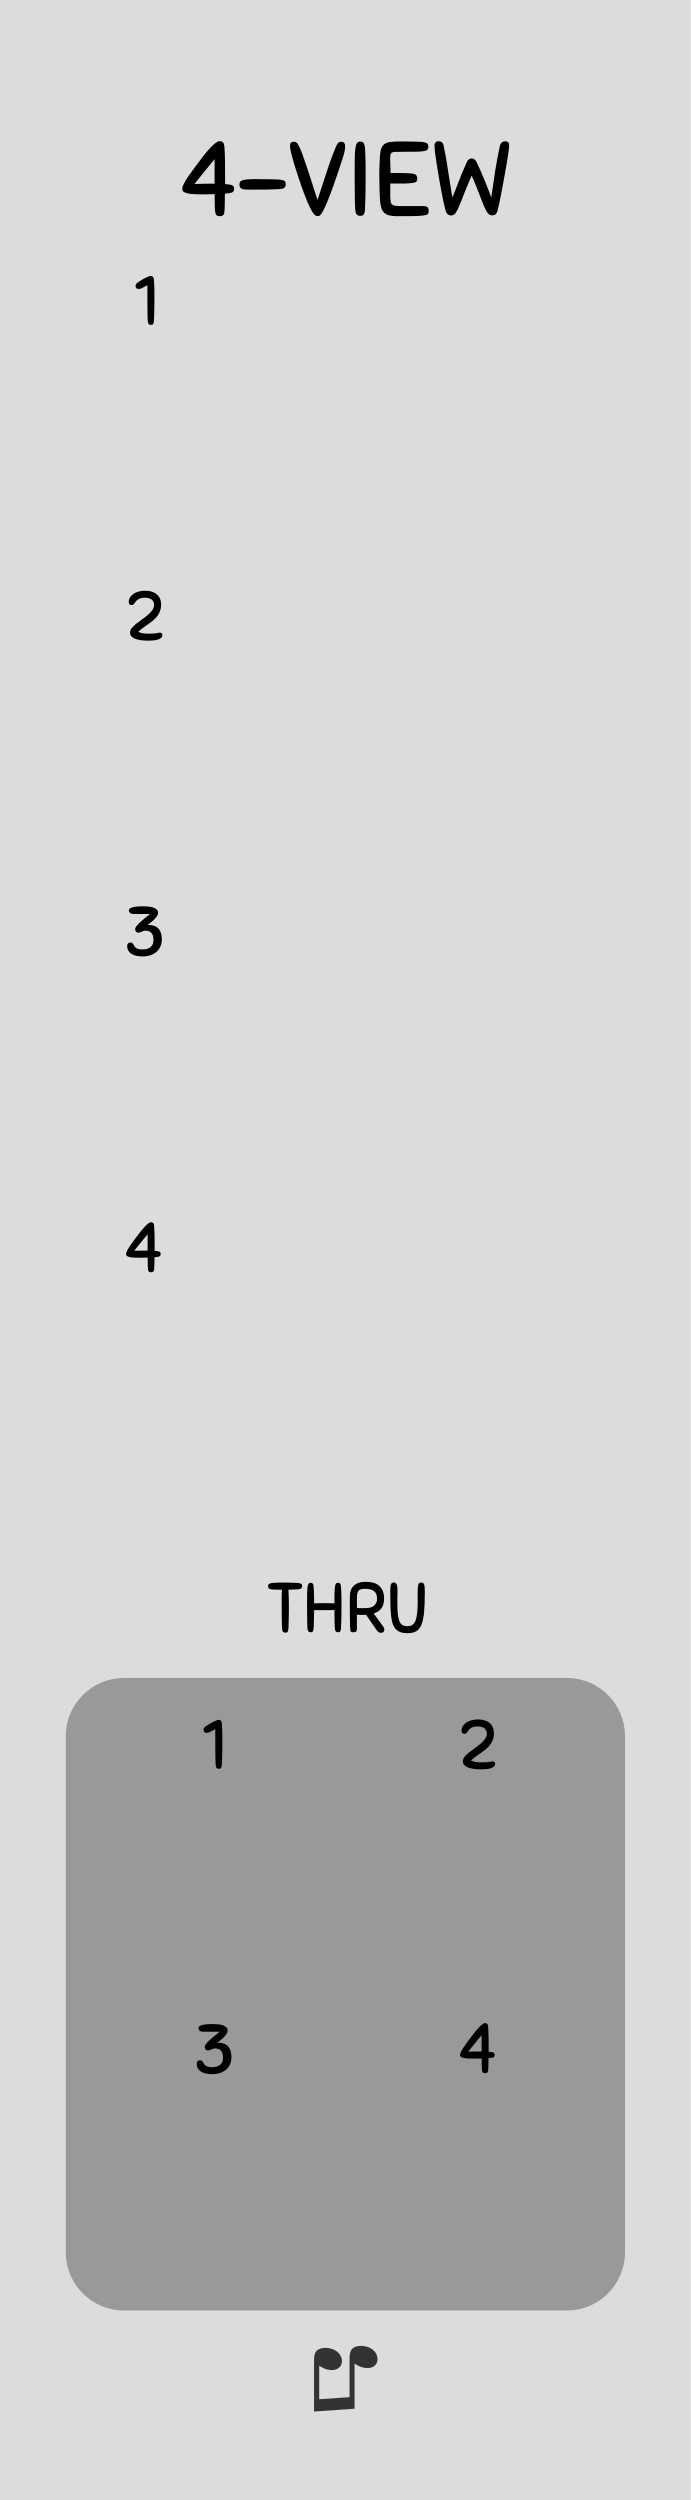
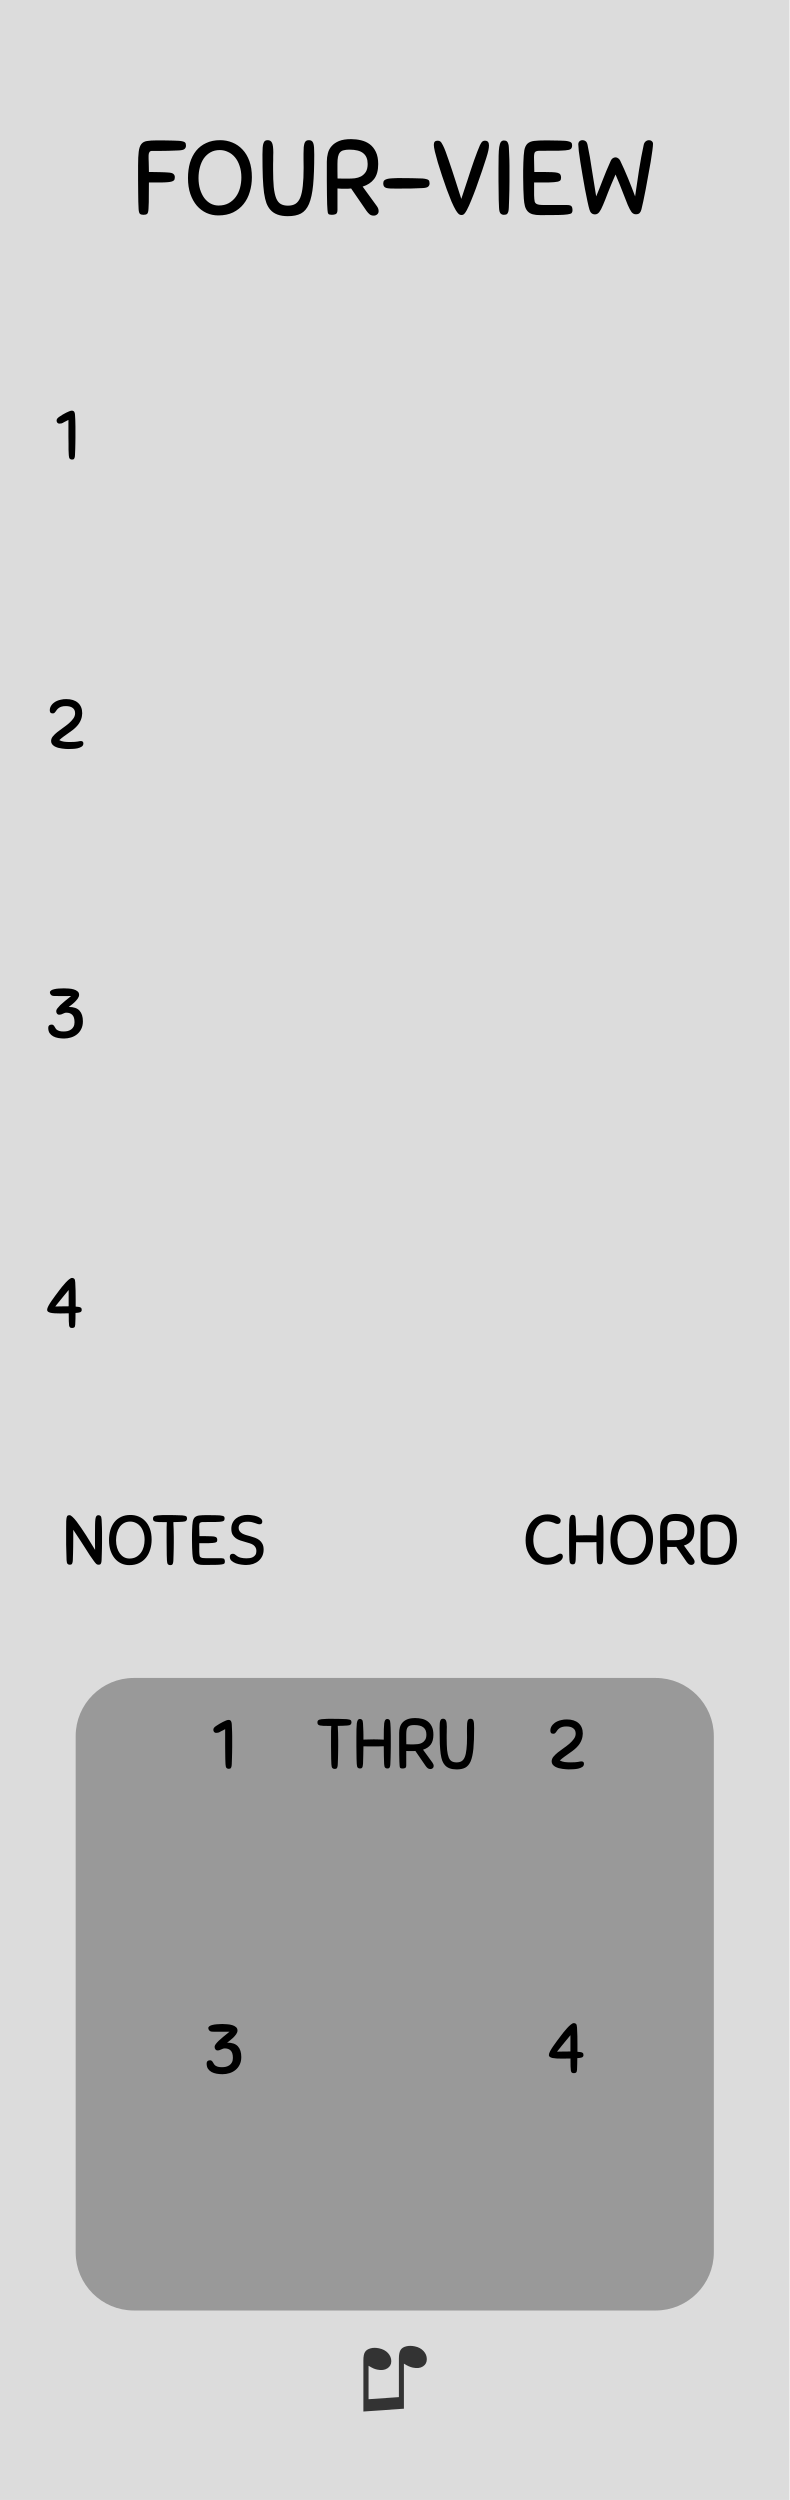
- <svg xmlns="http://www.w3.org/2000/svg" width="105" height="380" viewBox="0 0 27.781 100.542">
-   <path d="M0 0h27.781v100.541H0zm0 0" fill="#dcdcdc" />
-   <rect rx="2.34" ry="2.34" y="67.482" x="2.646" height="25.439" width="22.49" fill="#999" paint-order="stroke markers fill" />
+ <svg xmlns="http://www.w3.org/2000/svg" width="120" height="380" viewBox="0 0 31.75 100.542">
+   <path d="M0 0h31.75v100.541H0zm0 0" fill="#dcdcdc" />
+   <rect rx="2.34" ry="2.34" y="67.482" x="3.043" height="25.439" width="25.665" fill="#999" paint-order="stroke markers fill" />
+   <path d="M16.244 96.87l-1.63.114v-2.06q0-.23.065-.333.064-.104.22-.147.153-.043.347-.002.224.047.357.19.133.146.133.33 0 .186-.158.286-.157.103-.407.05-.082-.018-.144-.044-.063-.027-.205-.11v1.345l1.22-.085V94.85q0-.225.065-.337.065-.11.225-.15.16-.04.35 0 .222.046.353.19.13.14.13.324 0 .195-.157.294-.155.1-.407.047-.16-.034-.357-.16z" style="line-height:1.25;-inkscape-font-specification:'Arial, Normal';font-variant-ligatures:normal;font-variant-caps:normal;font-variant-numeric:normal;font-feature-settings:normal;text-align:start" font-size="3.528" aria-label="♫" font-weight="400" letter-spacing="0" word-spacing="0" font-family="Arial" fill="#333" />
  <g style="line-height:1.25">
-     <path word-spacing="0" letter-spacing="0" font-weight="400" aria-label="♫" font-size="3.528" style="-inkscape-font-specification:'Arial, Normal';font-variant-ligatures:normal;font-variant-caps:normal;font-variant-numeric:normal;font-feature-settings:normal;text-align:start" d="M14.26 96.87l-1.63.115v-2.06q0-.23.065-.333.064-.104.22-.147.153-.043.347-.002.224.047.357.19.133.146.133.33 0 .186-.158.286-.157.103-.407.05-.082-.018-.144-.044-.063-.027-.205-.11v1.345l1.22-.085v-1.554q0-.225.065-.337.065-.11.225-.151.16-.04.35 0 .222.047.353.19.13.14.13.325 0 .195-.157.294-.155.1-.407.047-.16-.034-.357-.16z" font-family="Arial" fill="#333" />
+     <path d="M13.948 69.396q-.079.006-.169.009l-.195.005.006.144.006.133q.002.068.002.14.003.074.003.165v.245q0 .116-.003.235l-.005.234q-.003.118-.009.245-.003.068-.014.105-.008.036-.025.056-.017.02-.04.023-.022.005-.05.005-.05 0-.088-.034-.034-.036-.04-.152-.005-.102-.008-.214 0-.113-.003-.243t-.003-.28v-.606q.003-.116.01-.2h-.117q-.118 0-.203-.003-.082-.003-.136-.015-.053-.014-.079-.042-.022-.028-.022-.08 0-.024.005-.044.006-.023.026-.04.02-.02.054-.03.036-.012.093-.018l.096-.005.084-.006q.043-.003.088-.003h.104q.167 0 .313.003.15.003.317.01.067.007.104.018.037.009.056.026.02.017.023.04.006.022.006.05 0 .05-.037.085-.034.034-.15.04zm1.5 1.54l-.01-.318q-.004-.17-.004-.39-.09.004-.192.006h-.44q-.105 0-.186-.002l-.006.344q-.003.164-.01.358-.004.068-.015.105-.009.036-.026.056-.017.02-.04.023-.019.005-.047.005-.05 0-.085-.033-.034-.037-.04-.153-.005-.101-.008-.212 0-.11-.003-.237t-.003-.273v-.333q0-.2.003-.342.003-.144.014-.234.014-.09.043-.133.028-.042.08-.042.047 0 .083.03.037.032.043.145l.008.175.006.152q.003.074.003.153v.175q.211-.01.414-.01.1 0 .198.004l.206.008v-.081q0-.2.003-.342.003-.144.014-.234.014-.09.042-.133.03-.042.08-.042.047 0 .084.03.037.032.042.145l.01.18.004.159q.003.076.003.16v.429q0 .116-.003.229l-.005.229q-.003.115-.009.242-.002.068-.014.105-.008.036-.025.056-.017.02-.04.023-.02.005-.048.005-.05 0-.084-.034-.034-.036-.04-.152zm1.257-.518l-.082.005h-.178q-.048 0-.107-.005v.573q0 .09-.045.113-.042.02-.107.02-.034 0-.054-.006-.02-.003-.034-.014-.01-.014-.02-.04-.005-.025-.008-.07-.006-.051-.008-.147l-.006-.254q0-.155-.003-.375v-.523q0-.115.028-.223.03-.11.102-.191.073-.085.198-.136.127-.05.321-.05.14 0 .268.03.133.03.235.108.101.076.163.206t.062.324q0 .26-.112.404-.11.14-.305.2l.378.52q.05.067.05.138 0 .056-.039.087-.036.034-.093.034-.062 0-.107-.034-.045-.036-.085-.093zm.443-.658q0-.194-.118-.288-.116-.096-.37-.096-.093 0-.155.017-.062.015-.099.057-.037.042-.054.118-.014.074-.014.19v.19q0 .11.003.2.065.005.144.005h.152q.08 0 .167-.01.09-.01.166-.05.077-.042.127-.12.051-.077.051-.213zm1.211 1.4q-.32 0-.47-.175-.06-.068-.102-.172-.04-.107-.065-.277-.023-.17-.034-.417-.009-.251-.009-.61 0-.116.006-.19.005-.075.022-.117.017-.046.043-.063.028-.017.07-.017.082 0 .116.074.034.073.034.254 0 .062-.003.11v.099q0 .048-.003.107v.144q0 .282.017.468.02.187.065.3.045.11.121.155.08.045.195.045.122 0 .2-.048.082-.05.13-.167.048-.118.068-.313.023-.195.023-.485 0-.127-.003-.218v-.162q0-.105.006-.175.008-.07.022-.11.017-.043.045-.06.028-.017.07-.017.043 0 .071.017.03.017.046.06.016.042.022.118.006.074.006.192 0 .497-.03.819-.032.318-.11.505-.08.183-.219.257-.135.07-.35.07z" style="-inkscape-font-specification:'Sniglet, Normal';font-variant-ligatures:normal;font-variant-caps:normal;font-variant-numeric:normal;font-feature-settings:normal;text-align:start" aria-label="THRU" font-weight="400" font-size="2.822" letter-spacing="0" word-spacing="0" font-family="Sniglet" />
  </g>
  <g style="line-height:1.25">
-     <path d="M9.044 7.788q-.004.16-.004.35 0 .192-.013.357-.009.127-.06.165-.046.034-.13.034-.077 0-.12-.03-.037-.025-.058-.114-.017-.093-.022-.267-.004-.177-.004-.474-.14 0-.267.005-.127.004-.245.004-.178 0-.326-.01-.144-.007-.25-.03-.1-.024-.16-.066-.056-.042-.056-.11 0-.093.077-.233.076-.144.19-.31.114-.164.241-.333l.242-.322q.05-.068.144-.186.097-.123.207-.242.11-.123.22-.21.11-.09.186-.09.072 0 .127.046.055.047.064.216.017.246.021.517.004.266.004.53v.418q.12.008.19.02.073.014.11.039.04.02.052.055.012.034.012.085 0 .106-.097.144-.097.034-.275.042zM8.63 6.404l-.318.385-.22.27q-.089.115-.156.196l-.115.144q.195-.01.398-.01.208-.003.41-.003zm2.583 1.202q-.196.01-.45.017-.254.004-.6.004-.145 0-.246-.004-.102-.004-.165-.02-.064-.022-.094-.065-.03-.042-.03-.118 0-.038.01-.068.008-.034.037-.06.03-.025.08-.042.056-.02.14-.03.064-.003.11-.008.051-.004.098-.004.047-.004.097-.004h.127q.23 0 .44.004.212 0 .44.013.103.008.158.025.055.013.084.038.03.026.034.06.01.033.01.076 0 .076-.056.127-.05.05-.225.06zm1.775.89q-.055.1-.102.147-.042.047-.11.047t-.118-.047q-.05-.046-.11-.144-.077-.127-.174-.35-.093-.225-.19-.488-.098-.267-.19-.55-.094-.284-.17-.534-.072-.25-.119-.436-.042-.19-.042-.27 0-.085.034-.128.034-.042.13-.042.056 0 .094.03.042.025.106.152.05.097.11.254t.123.347q.067.19.135.402l.136.415.127.398.11.343q.05-.157.114-.347l.131-.398.136-.415q.067-.21.135-.398l.127-.343q.06-.156.106-.258.06-.123.102-.152.046-.03.093-.03.097 0 .131.05.038.047.038.14 0 .085-.025.204-.026.118-.09.317-.058.195-.16.487l-.25.716q-.038.114-.089.237-.046.122-.097.24-.047.115-.093.22-.047.107-.09.183zm1.297-.094q-.008-.152-.013-.318 0-.165-.004-.355-.004-.19-.004-.41v-.5q0-.3.004-.513.004-.215.026-.35.02-.136.063-.2.047-.063.123-.063.038 0 .072.008.034.01.06.038.025.026.042.08.02.05.025.136l.013.27.008.238q.004.114.004.24v.645q0 .173-.004.343l-.008.343q-.005.173-.013.364-.004.1-.02.156-.018.055-.044.085-.025.03-.059.034-.034.008-.076.008-.076 0-.13-.05-.056-.055-.065-.23zm.996-.38q-.009-.137-.017-.37-.009-.232-.009-.478v-.288l.01-.31q.007-.312.037-.49.034-.177.127-.266.097-.09.27-.11.174-.022.462-.022h.09q.088 0 .21.005.123 0 .255.004l.224.008q.093.01.148.026.06.012.09.038.03.02.037.055.01.03.01.068 0 .097-.056.144-.055.042-.225.055-.084.008-.25.012h-.33q-.169 0-.304.004h-.17q-.11.005-.156.05-.043.044-.043.209l.004.186q.01.144.01.406h.35q.225 0 .364.01.144.003.22.024.081.02.11.068.03.047.03.123 0 .038-.008.072-.004.03-.034.055-.03.02-.085.038-.055.013-.156.02-.123.009-.233.014h-.568v.516l.01.144q.003.068.016.114.017.047.055.077.042.03.118.042.08.013.212.013h.91q.148 0 .187.055.038.055.038.148 0 .076-.034.118-.034.038-.165.055-.127.022-.386.026-.254.004-.702.004-.19 0-.314-.034-.122-.034-.198-.114-.077-.08-.115-.208-.034-.13-.046-.317zm3.5-1.517q.024-.06.075-.097.055-.038.114-.038.055 0 .106.038.051.034.08.093.162.33.318.716.157.38.284.724.072-.525.156-1.06.085-.532.19-1.02.014-.054.04-.088.024-.038.054-.055.03-.02.06-.03.033-.008.054-.008.072 0 .12.042.045.038.045.106 0 .076-.025.27-.025.19-.068.45-.042.254-.097.542-.05.287-.102.554-.05.267-.097.487-.047.22-.076.334-.026.098-.076.15-.05.045-.149.045-.1 0-.173-.09-.068-.092-.153-.287-.08-.194-.194-.495-.115-.305-.297-.728-.186.423-.304.728-.115.305-.2.5-.08.194-.152.288-.072.088-.17.088-.168 0-.224-.194-.033-.115-.08-.33-.047-.22-.097-.487l-.098-.55q-.05-.29-.089-.543-.038-.254-.063-.444-.02-.195-.02-.27 0-.073.045-.12.047-.046.132-.046.06 0 .114.038.055.034.08.144.102.487.178 1.02.08.534.17 1.06.13-.31.262-.658.131-.347.326-.78z" style="-inkscape-font-specification:'Sniglet, Normal';font-variant-ligatures:normal;font-variant-caps:normal;font-variant-numeric:normal;font-feature-settings:normal;text-align:start" aria-label="4-VIEW" font-weight="400" font-size="4.233" letter-spacing="0" word-spacing="0" font-family="Sniglet" />
+     <path d="M2.766 18.296q-.006-.102-.01-.212v-.237q-.004-.127-.004-.273v-.686l-.17.087q-.07.045-.112.054-.04.008-.088.008-.042 0-.076-.036-.03-.037-.03-.088 0-.05.033-.087.036-.04.084-.07.062-.043.133-.086.073-.042.14-.076.07-.036.125-.056.06-.023.1-.023.02 0 .04.006.021.005.04.022.018.017.03.054.013.034.016.093l.01.178.004.15q.003.07.003.15v.425q0 .116-.003.23l-.005.227q-.003.116-.01.243-.002.068-.013.105-.01.036-.025.056-.017.02-.04.023-.02.005-.048.005-.05 0-.085-.034-.033-.036-.04-.152z" style="-inkscape-font-specification:'Sniglet, Normal';font-variant-ligatures:normal;font-variant-caps:normal;font-variant-numeric:normal;font-feature-settings:normal;text-align:start" font-size="2.822" aria-label="1" font-weight="400" letter-spacing="0" word-spacing="0" font-family="Sniglet" />
  </g>
  <g style="line-height:1.25">
-     <path d="M11.964 63.917q-.079.006-.169.009l-.195.005.006.144.006.133q.002.068.002.14.003.074.003.165v.245q0 .116-.003.235l-.005.234q-.003.118-.009.245-.003.068-.014.105-.008.036-.025.056-.017.02-.04.023-.022.005-.05.005-.05 0-.088-.034-.034-.036-.04-.152-.005-.102-.008-.214 0-.113-.003-.243t-.003-.28v-.606q.003-.116.01-.2h-.117q-.118 0-.203-.003-.082-.003-.136-.015-.053-.014-.079-.042-.022-.028-.022-.08 0-.024.005-.044.006-.023.026-.04.02-.02.054-.03.036-.012.093-.018l.096-.005.084-.006q.043-.003.088-.003h.104q.167 0 .313.003.15.003.317.01.067.007.104.018.037.009.056.026.02.017.023.04.006.022.006.05 0 .05-.037.085-.034.034-.15.04zm1.5 1.54l-.01-.318q-.004-.17-.004-.39-.09.004-.192.006h-.44q-.105 0-.186-.002l-.006.344q-.003.164-.01.358-.004.068-.015.105-.009.036-.026.056-.017.02-.04.023-.019.005-.047.005-.05 0-.085-.033-.034-.037-.04-.153-.005-.101-.008-.212 0-.11-.003-.237t-.003-.273v-.333q0-.2.003-.342.003-.144.014-.234.014-.09.043-.133.028-.042.08-.042.047 0 .083.03.037.032.043.145l.008.175.006.152q.003.074.003.153v.175q.211-.01.414-.01.1 0 .198.004l.206.008v-.081q0-.2.003-.342.003-.144.014-.234.014-.09.042-.133.03-.042.08-.042.047 0 .084.03.037.032.042.145l.01.18.004.159q.003.076.003.16v.429q0 .116-.003.229l-.005.229q-.003.115-.009.242-.002.068-.014.105-.008.036-.025.056-.017.02-.04.023-.02.005-.048.005-.05 0-.084-.034-.034-.036-.04-.152zm1.257-.518l-.082.005h-.178q-.048 0-.107-.005v.573q0 .09-.045.113-.042.02-.107.02-.034 0-.054-.006-.02-.003-.034-.014-.01-.014-.02-.04-.005-.025-.008-.07-.006-.051-.008-.147l-.006-.254q0-.155-.003-.375v-.523q0-.115.028-.223.03-.11.102-.191.073-.085.198-.136.127-.05.321-.05.14 0 .268.03.133.03.235.108.101.076.163.206t.062.324q0 .26-.112.404-.11.14-.305.2l.378.52q.05.067.05.138 0 .056-.039.087-.036.034-.093.034-.062 0-.107-.034-.045-.036-.085-.093zm.443-.658q0-.194-.118-.288-.116-.096-.37-.096-.093 0-.155.017-.062.015-.099.057-.037.042-.054.118-.014.074-.014.19v.19q0 .11.003.2.065.005.144.005h.152q.08 0 .167-.01.09-.01.166-.05.077-.042.127-.12.051-.077.051-.213zm1.211 1.4q-.32 0-.47-.175-.06-.068-.102-.172-.04-.107-.065-.277-.023-.17-.034-.417-.009-.251-.009-.61 0-.116.006-.19.005-.075.022-.117.017-.046.043-.063.028-.017.07-.017.082 0 .116.074.034.073.034.254 0 .062-.003.11v.099q0 .048-.003.107v.144q0 .282.017.468.02.187.065.3.045.11.121.155.08.045.195.045.122 0 .2-.048.082-.05.13-.167.048-.118.068-.313.023-.195.023-.485 0-.127-.003-.218v-.162q0-.105.006-.175.008-.07.022-.11.017-.043.045-.06.028-.017.07-.017.043 0 .071.017.03.017.046.06.016.042.022.118.006.074.006.192 0 .497-.03.819-.032.318-.11.505-.08.183-.219.257-.135.07-.35.07z" style="-inkscape-font-specification:'Sniglet, Normal';font-variant-ligatures:normal;font-variant-caps:normal;font-variant-numeric:normal;font-feature-settings:normal;text-align:start" aria-label="THRU" font-weight="400" font-size="2.822" letter-spacing="0" word-spacing="0" font-family="Sniglet" />
+     <path d="M2.645 28.397q-.102 0-.17.022-.067.02-.112.054t-.074.07l-.05.07q-.023.035-.05.058-.027.02-.066.02-.068 0-.096-.034-.025-.037-.025-.096 0-.125.093-.232.028-.034.076-.07.05-.04.118-.07.071-.032.161-.05.093-.024.21-.024.307 0 .476.15.17.15.17.42 0 .053-.012.118-.008.065-.037.136-.025.07-.073.146-.048.077-.127.156-.07.07-.15.13-.079.06-.163.118l-.178.127q-.09.065-.183.15.09.048.194.062.105.014.235.014.12 0 .194-.006.074-.005.12-.014l.07-.014q.025-.006.053-.006.104 0 .104.096 0 .085-.07.13t-.17.068q-.098.02-.203.023-.104.005-.172.005-.037 0-.104-.005-.065-.003-.14-.015-.078-.01-.157-.03-.076-.023-.14-.057-.063-.037-.102-.088-.04-.053-.04-.127 0-.098.07-.186.074-.09.181-.175.108-.087.232-.172.124-.087.231-.178.107-.093.178-.192.073-.098.073-.214 0-.144-.098-.215-.096-.073-.277-.073z" style="-inkscape-font-specification:'Sniglet, Normal';font-variant-ligatures:normal;font-variant-caps:normal;font-variant-numeric:normal;font-feature-settings:normal;text-align:start" font-size="2.822" aria-label="2" font-weight="400" letter-spacing="0" word-spacing="0" font-family="Sniglet" />
  </g>
  <g style="line-height:1.25">
-     <path d="M5.941 12.88q-.006-.102-.01-.212v-.237q-.004-.127-.004-.273v-.686l-.17.087q-.07.045-.112.054-.04.008-.088.008-.042 0-.076-.036-.03-.037-.03-.088 0-.05.033-.087.036-.04.084-.07.062-.043.133-.086.073-.042.14-.076.07-.036.125-.056.06-.023.1-.023.02 0 .04.006.021.005.04.022.018.017.03.054.013.034.016.093l.01.178.004.15q.003.07.003.15v.425q0 .116-.003.23l-.005.227q-.003.116-.01.243-.002.068-.013.105-.01.036-.025.056-.017.02-.04.023-.02.005-.048.005-.05 0-.085-.034-.033-.036-.04-.152z" style="-inkscape-font-specification:'Sniglet, Normal';font-variant-ligatures:normal;font-variant-caps:normal;font-variant-numeric:normal;font-feature-settings:normal;text-align:start" font-size="2.822" aria-label="1" font-weight="400" letter-spacing="0" word-spacing="0" font-family="Sniglet" />
+     <path d="M2.182 40.055q-.09 0-.132-.045-.043-.048-.043-.096 0-.05.048-.082.048-.033.127-.05.08-.02.18-.026.103-.008.207-.008.087 0 .195.008.107.006.2.034.093.026.155.08.062.05.062.14 0 .07-.053.147-.054.076-.124.144-.07.068-.142.12l-.098.075q.3 0 .434.15.136.15.136.428 0 .175-.065.305-.062.13-.17.217-.104.085-.242.127-.136.043-.28.043-.118 0-.234-.02-.113-.02-.203-.068-.09-.05-.147-.132-.053-.085-.053-.21 0-.13.14-.13.043 0 .066.023.025.02.042.05.02.029.04.066.02.037.056.068.04.028.102.05.064.02.17.02.081 0 .16-.016.08-.02.141-.063.062-.042.1-.112.04-.074.04-.18 0-.21-.089-.297-.085-.088-.24-.088-.04 0-.074.014-.034.012-.067.028l-.07.03q-.038.01-.083.01-.045 0-.08-.04-.033-.042-.033-.107 0-.045.043-.104.045-.06.12-.136.08-.076.19-.166.11-.093.246-.2h-.068l-.076.002h-.347q-.102-.003-.187-.003z" style="-inkscape-font-specification:'Sniglet, Normal';font-variant-ligatures:normal;font-variant-caps:normal;font-variant-numeric:normal;font-feature-settings:normal;text-align:start" font-size="2.822" aria-label="3" font-weight="400" letter-spacing="0" word-spacing="0" font-family="Sniglet" />
  </g>
  <g style="line-height:1.25">
-     <path d="M5.82 24.039q-.102 0-.17.022-.067.02-.112.054t-.074.07l-.05.07q-.023.035-.05.058-.027.02-.066.02-.068 0-.096-.034-.025-.037-.025-.096 0-.125.093-.232.028-.034.076-.07.05-.04.118-.07.071-.032.161-.05.093-.024.21-.024.307 0 .476.15.17.15.17.42 0 .053-.012.118-.008.065-.037.136-.025.07-.073.146-.048.077-.127.156-.07.07-.15.13-.079.06-.163.118l-.178.127q-.09.065-.183.15.09.048.194.062.105.014.235.014.12 0 .194-.006.074-.005.12-.014l.07-.014q.025-.006.053-.006.104 0 .104.096 0 .085-.07.13t-.17.068q-.098.02-.203.023-.104.005-.172.005-.037 0-.104-.005-.065-.003-.14-.015-.078-.01-.157-.03-.076-.023-.14-.057-.063-.037-.102-.088-.04-.053-.04-.127 0-.098.07-.186.074-.09.181-.175.108-.087.232-.172.124-.087.231-.178.107-.093.178-.192.073-.098.073-.214 0-.144-.098-.215-.096-.073-.277-.073z" style="-inkscape-font-specification:'Sniglet, Normal';font-variant-ligatures:normal;font-variant-caps:normal;font-variant-numeric:normal;font-feature-settings:normal;text-align:start" font-size="2.822" aria-label="2" font-weight="400" letter-spacing="0" word-spacing="0" font-family="Sniglet" />
+     <path d="M3.037 52.803q-.002.107-.002.234t-.01.237q-.004.085-.04.11-.03.023-.086.023-.05 0-.08-.02-.024-.017-.04-.076-.01-.062-.012-.178-.003-.118-.003-.316-.093 0-.178.003-.085.003-.164.003-.118 0-.217-.006-.096-.005-.166-.02-.068-.017-.108-.045-.036-.028-.036-.073 0-.062.05-.155.05-.096.127-.206.077-.11.16-.223l.162-.215.096-.124q.065-.082.138-.16.074-.083.147-.142.073-.06.124-.06.048 0 .085.032.037.03.042.144.012.163.014.344.003.178.003.353v.28q.08.005.127.013.048.01.074.026.025.014.033.036.01.023.01.057 0 .07-.066.096-.065.022-.183.028zm-.276-.923l-.212.257-.146.18q-.06.077-.105.13l-.076.096q.13-.005.265-.005.14-.003.274-.003z" style="-inkscape-font-specification:'Sniglet, Normal';font-variant-ligatures:normal;font-variant-caps:normal;font-variant-numeric:normal;font-feature-settings:normal;text-align:start" font-size="2.822" aria-label="4" font-weight="400" letter-spacing="0" word-spacing="0" font-family="Sniglet" />
  </g>
  <g style="line-height:1.25">
-     <path d="M5.357 36.755q-.09 0-.132-.045-.043-.048-.043-.096 0-.05.048-.082.048-.033.127-.05.08-.02.18-.026.103-.008.207-.008.087 0 .195.008.107.006.2.034.093.026.155.08.062.05.062.14 0 .07-.053.147-.054.076-.124.144-.07.068-.142.12l-.098.075q.3 0 .434.15.136.15.136.428 0 .175-.065.305-.062.13-.17.217-.104.085-.242.127-.136.043-.28.043-.118 0-.234-.02-.113-.02-.203-.068-.09-.05-.147-.132-.053-.085-.053-.21 0-.13.14-.13.043 0 .066.023.025.02.042.05.02.029.04.066.02.037.056.068.04.028.102.05.064.02.17.02.081 0 .16-.016.08-.02.141-.063.062-.042.1-.112.04-.074.04-.18 0-.21-.089-.297-.085-.088-.24-.088-.04 0-.074.014-.034.012-.067.028l-.07.03q-.038.01-.083.01-.045 0-.08-.04-.033-.042-.033-.107 0-.045.043-.104.045-.06.12-.136.08-.076.19-.166.11-.093.246-.2h-.068l-.076.002h-.347q-.102-.003-.187-.003z" style="-inkscape-font-specification:'Sniglet, Normal';font-variant-ligatures:normal;font-variant-caps:normal;font-variant-numeric:normal;font-feature-settings:normal;text-align:start" font-size="2.822" aria-label="3" font-weight="400" letter-spacing="0" word-spacing="0" font-family="Sniglet" />
+     <path d="M9.069 70.949q-.005-.101-.008-.211 0-.11-.003-.237t-.003-.274v-.686l-.17.088q-.07.045-.112.053-.04.009-.087.009-.043 0-.076-.037-.03-.036-.03-.087t.032-.088q.037-.04.085-.07.062-.043.133-.085.073-.042.14-.076.07-.037.125-.057.06-.022.1-.022.02 0 .04.005.02.006.038.023.02.017.03.054.015.033.018.093l.008.178.006.15q.003.07.003.149v.426q0 .116-.003.228l-.006.23-.008.242q-.003.067-.014.104-.01.037-.026.057-.017.02-.04.022-.02.006-.047.006-.05 0-.085-.034-.034-.037-.04-.152z" style="-inkscape-font-specification:'Sniglet, Normal';font-variant-ligatures:normal;font-variant-caps:normal;font-variant-numeric:normal;font-feature-settings:normal;text-align:start" font-size="2.822" aria-label="1" font-weight="400" letter-spacing="0" word-spacing="0" font-family="Sniglet" />
  </g>
  <g style="line-height:1.25">
-     <path d="M6.212 50.562q-.002.107-.002.234t-.01.237q-.004.085-.04.11-.03.023-.086.023-.05 0-.08-.02-.024-.017-.04-.076-.01-.062-.012-.178-.003-.118-.003-.316-.093 0-.178.003-.085.003-.164.003-.118 0-.217-.006-.096-.005-.166-.02-.068-.017-.108-.045-.036-.028-.036-.073 0-.062.05-.155.05-.096.127-.206.077-.11.16-.223l.162-.215.096-.124q.065-.082.138-.16.074-.083.147-.142.073-.06.124-.06.048 0 .085.032.037.03.042.144.012.163.014.344.003.178.003.353v.28q.08.005.127.013.048.01.074.026.025.014.033.036.01.023.01.057 0 .07-.066.096-.065.022-.183.028zm-.276-.923l-.212.257-.146.18q-.06.077-.105.13l-.076.096q.13-.005.265-.005.14-.003.274-.003z" style="-inkscape-font-specification:'Sniglet, Normal';font-variant-ligatures:normal;font-variant-caps:normal;font-variant-numeric:normal;font-feature-settings:normal;text-align:start" font-size="2.822" aria-label="4" font-weight="400" letter-spacing="0" word-spacing="0" font-family="Sniglet" />
+     <path d="M22.777 69.432q-.1 0-.17.022-.068.02-.113.054t-.073.07l-.05.07q-.023.035-.052.058-.025.02-.065.02-.067 0-.096-.034-.025-.037-.025-.096 0-.125.093-.232.028-.034.076-.07.05-.04.12-.07.07-.032.16-.05.093-.024.21-.024.306 0 .476.15.17.15.17.42 0 .053-.012.118-.01.065-.037.136-.025.07-.073.146-.048.077-.127.156-.07.07-.15.13-.08.06-.164.118l-.178.127q-.09.065-.183.15.09.048.195.062.104.014.234.014.12 0 .195-.006.073-.005.118-.014l.07-.014q.026-.006.054-.006.105 0 .105.096 0 .085-.07.13t-.17.068q-.1.02-.203.023-.105.005-.172.005-.037 0-.105-.005-.065-.003-.14-.015-.077-.01-.156-.03-.076-.023-.14-.057-.063-.037-.103-.088-.04-.053-.04-.127 0-.098.07-.186.075-.09.18-.175.109-.087.233-.172.124-.087.232-.178.107-.093.177-.192.074-.098.074-.214 0-.144-.1-.215-.095-.073-.276-.073z" style="-inkscape-font-specification:'Sniglet, Normal';font-variant-ligatures:normal;font-variant-caps:normal;font-variant-numeric:normal;font-feature-settings:normal;text-align:start" font-size="2.822" aria-label="2" font-weight="400" letter-spacing="0" word-spacing="0" font-family="Sniglet" />
  </g>
  <g style="line-height:1.25">
-     <path d="M8.672 70.949q-.005-.101-.008-.211 0-.11-.003-.237t-.003-.274v-.686l-.17.088q-.07.045-.112.053-.04.009-.087.009-.043 0-.076-.037-.03-.036-.03-.087t.032-.088q.037-.04.085-.07.062-.043.133-.085.073-.042.14-.076.07-.037.125-.057.06-.022.1-.022.02 0 .04.005.021.006.038.023.02.017.03.054.015.033.018.093l.008.178.006.15q.003.07.003.149v.426q0 .116-.003.228l-.006.23-.008.242q-.003.067-.014.104-.01.037-.026.057-.017.02-.04.022-.02.006-.047.006-.05 0-.085-.034-.034-.037-.04-.152z" style="-inkscape-font-specification:'Sniglet, Normal';font-variant-ligatures:normal;font-variant-caps:normal;font-variant-numeric:normal;font-feature-settings:normal;text-align:start" font-size="2.822" aria-label="1" font-weight="400" letter-spacing="0" word-spacing="0" font-family="Sniglet" />
+     <path d="M8.552 81.708q-.09 0-.132-.045-.043-.048-.043-.096 0-.05.048-.082.048-.034.127-.05.08-.02.18-.026.103-.01.207-.01.087 0 .195.01.107.006.2.034.093.025.155.08.062.05.062.14 0 .07-.053.147-.054.076-.124.144-.07.067-.142.12l-.098.074q.3 0 .434.15.136.15.136.43 0 .174-.065.304-.062.13-.17.217-.104.085-.242.127-.136.042-.28.042-.118 0-.234-.02-.113-.02-.203-.067-.09-.05-.147-.133-.053-.084-.053-.21 0-.13.14-.13.043 0 .066.024.025.02.042.05.02.03.04.066.02.037.056.068.04.028.102.05.064.02.17.02.08 0 .16-.017.08-.02.14-.062.063-.042.1-.113.04-.073.04-.18 0-.21-.088-.297-.085-.087-.24-.087-.04 0-.074.014-.034.01-.067.028l-.07.028q-.038.012-.083.012-.045 0-.08-.04-.033-.042-.033-.107 0-.045.043-.105.045-.06.12-.135.08-.076.19-.166.11-.094.246-.2h-.068l-.076.002h-.347q-.102-.003-.187-.003z" style="-inkscape-font-specification:'Sniglet, Normal';font-variant-ligatures:normal;font-variant-caps:normal;font-variant-numeric:normal;font-feature-settings:normal;text-align:start" font-size="2.822" aria-label="3" font-weight="400" letter-spacing="0" word-spacing="0" font-family="Sniglet" />
  </g>
  <g style="line-height:1.25">
-     <path d="M19.205 69.432q-.1 0-.17.022-.068.02-.113.054t-.073.07l-.05.07q-.023.035-.052.058-.025.02-.065.02-.067 0-.096-.034-.025-.037-.025-.096 0-.125.093-.232.028-.034.076-.07.05-.04.12-.07.07-.032.16-.05.093-.024.21-.024.306 0 .476.15.17.15.17.42 0 .053-.012.118-.01.065-.037.136-.025.07-.073.146-.048.077-.127.156-.07.07-.15.13-.08.06-.164.118l-.178.127q-.09.065-.183.15.09.048.195.062.104.014.234.014.12 0 .195-.006.073-.005.118-.014l.07-.014q.026-.006.054-.006.105 0 .105.096 0 .085-.07.13t-.17.068q-.1.02-.203.023-.105.005-.172.005-.037 0-.105-.005-.065-.003-.14-.015-.077-.01-.156-.03-.076-.023-.14-.057-.063-.037-.103-.088-.04-.053-.04-.127 0-.098.07-.186.075-.09.18-.175.109-.087.233-.172.124-.087.232-.178.107-.093.177-.192.074-.098.074-.214 0-.144-.1-.215-.095-.073-.276-.073z" style="-inkscape-font-specification:'Sniglet, Normal';font-variant-ligatures:normal;font-variant-caps:normal;font-variant-numeric:normal;font-feature-settings:normal;text-align:start" font-size="2.822" aria-label="2" font-weight="400" letter-spacing="0" word-spacing="0" font-family="Sniglet" />
+     <path d="M23.217 82.772q-.003.107-.003.234t-.008.237q-.006.085-.04.11-.03.023-.087.023-.051 0-.08-.02-.025-.017-.04-.076-.01-.062-.013-.178-.003-.12-.003-.316-.093 0-.177.003l-.164.002q-.12 0-.217-.005-.096-.006-.167-.02-.068-.017-.107-.045-.037-.028-.037-.073 0-.063.05-.156.052-.096.128-.206.076-.11.16-.223l.162-.214.096-.124q.065-.082.138-.161.073-.082.147-.141.073-.06.124-.06.048 0 .085.03.036.033.042.145.01.164.014.345.003.178.003.352v.28q.079.005.127.014.048.009.073.025.026.015.034.037.008.023.008.057 0 .07-.064.096-.065.022-.184.028zm-.276-.923l-.212.257-.147.18q-.06.077-.104.13l-.077.096q.13-.006.266-.006l.274-.002z" style="-inkscape-font-specification:'Sniglet, Normal';font-variant-ligatures:normal;font-variant-caps:normal;font-variant-numeric:normal;font-feature-settings:normal;text-align:start" font-size="2.822" aria-label="4" font-weight="400" letter-spacing="0" word-spacing="0" font-family="Sniglet" />
  </g>
-   <g style="line-height:1.25">
-     <path d="M8.155 81.708q-.09 0-.132-.045-.043-.048-.043-.096 0-.05.048-.082.048-.034.127-.05.08-.02.18-.026.103-.01.207-.01.087 0 .195.01.107.006.2.034.093.025.155.08.062.05.062.14 0 .07-.053.147-.054.076-.124.144-.07.067-.142.12l-.098.074q.3 0 .434.15.136.15.136.43 0 .174-.065.304-.062.13-.17.217-.104.085-.242.127-.136.042-.28.042-.118 0-.234-.02-.113-.02-.203-.067-.09-.05-.147-.133-.053-.084-.053-.21 0-.13.14-.13.043 0 .066.024.025.02.042.05.02.03.04.066.02.037.056.068.04.028.102.05.064.02.17.02.081 0 .16-.017.08-.02.141-.062.062-.042.1-.113.04-.073.04-.18 0-.21-.089-.297-.085-.087-.24-.087-.04 0-.074.014-.034.01-.067.028l-.07.028q-.038.012-.083.012-.045 0-.079-.04-.034-.042-.034-.107 0-.045.043-.105.045-.06.121-.135.08-.076.19-.166.11-.094.245-.2h-.068l-.076.002h-.347q-.102-.003-.187-.003z" style="-inkscape-font-specification:'Sniglet, Normal';font-variant-ligatures:normal;font-variant-caps:normal;font-variant-numeric:normal;font-feature-settings:normal;text-align:start" font-size="2.822" aria-label="3" font-weight="400" letter-spacing="0" word-spacing="0" font-family="Sniglet" />
+   <g aria-label="FOUR-VIEW" style="line-height:1.25" font-weight="400" font-size="4.233" font-family="Sniglet" letter-spacing="0" word-spacing="0" stroke-width=".265">
+     <path d="M5.553 6.653q0-.355.026-.554.025-.203.105-.305.08-.101.229-.123.148-.025.39-.025h.245q.11 0 .212.004.106 0 .207.004l.229.009q.101.008.156.025.055.013.085.038.03.026.034.06.008.034.008.076 0 .076-.055.127-.05.05-.224.06-.106.003-.207.008l-.225.008q-.123 0-.28.004h-.376q-.076 0-.106.055-.03.051-.03.132v.127q.005.063.005.14.004.075.004.173.004.093.004.22.157 0 .271.004.119 0 .203.004.09 0 .157.005l.131.008q.174.009.225.06.055.05.055.126 0 .043-.009.077-.004.033-.034.059-.03.025-.084.042-.055.017-.157.026l-.131.008q-.06 0-.144.004h-.483q-.004.254-.004.521.004.262-.013.542-.008.165-.059.203-.047.034-.144.034-.093 0-.14-.038-.046-.043-.055-.195-.008-.135-.012-.296 0-.165-.005-.373-.004-.211-.004-.474v-.61zM8.78 8.664q-.254 0-.479-.101-.22-.102-.385-.292-.165-.195-.262-.474-.094-.28-.094-.635 0-.335.08-.614.085-.28.246-.483.165-.203.407-.313.241-.115.559-.115.258 0 .49.094.233.093.407.279.178.186.28.466.101.28.101.652 0 .309-.085.588-.08.28-.25.491-.165.208-.419.335-.254.122-.596.122zm.008-.398q.233 0 .406-.093.174-.097.288-.254.115-.156.17-.36.055-.207.055-.423 0-.262-.072-.466-.068-.207-.187-.347-.118-.14-.275-.211-.156-.077-.334-.077-.212 0-.373.09-.156.088-.266.24-.106.153-.161.36-.055.204-.055.437 0 .25.063.457.064.203.17.347.11.144.258.224.148.076.313.076zM11.576 8.694q-.483 0-.707-.262-.09-.102-.153-.259-.059-.16-.097-.415-.034-.254-.05-.626-.014-.377-.014-.915 0-.173.009-.283.008-.114.034-.178.025-.068.063-.093.043-.026.106-.026.123 0 .174.11.05.11.05.382 0 .093-.004.165v.148q0 .072-.004.16v.217q0 .423.026.702.03.28.097.45.068.164.182.232.118.068.292.068.182 0 .3-.072.123-.077.195-.25.072-.178.102-.47.034-.292.034-.728 0-.19-.004-.326v-.246q0-.156.008-.262.013-.106.034-.165.025-.064.068-.09.042-.025.106-.025.063 0 .105.026.043.025.068.089.026.063.034.178.008.11.008.287 0 .746-.046 1.228-.047.479-.165.758-.119.275-.326.385-.203.106-.525.106zM14.121 7.58L14 7.59h-.267q-.072 0-.161-.01v.86q0 .135-.068.17-.063.029-.16.029-.051 0-.081-.009-.03-.004-.05-.02-.018-.022-.03-.06-.009-.038-.013-.106-.009-.076-.013-.22l-.008-.38q0-.234-.005-.564v-.783q0-.174.043-.335.042-.165.152-.287.11-.127.297-.204.19-.076.482-.076.208 0 .402.047.2.046.352.16.152.115.245.31.093.194.093.486 0 .39-.169.606-.165.211-.457.3l.567.78q.076.1.076.207 0 .084-.059.131-.055.05-.14.05-.093 0-.16-.05-.068-.055-.128-.14zm.665-.986q0-.292-.178-.432-.173-.144-.554-.144-.14 0-.233.026-.093.021-.148.085-.055.063-.08.177-.022.11-.022.284v.288q0 .165.004.3.098.005.216.005h.229q.118 0 .25-.013.135-.017.25-.076.114-.064.19-.178.076-.119.076-.322zM16.996 7.564l-.448.017q-.254.004-.601.004-.144 0-.246-.004-.102-.005-.165-.022-.064-.02-.093-.063-.03-.042-.03-.119 0-.038.009-.067.008-.034.038-.06.03-.025.08-.042.055-.021.14-.03l.11-.008q.05-.004.097-.004.047-.004.098-.004h.127q.228 0 .44.004.212 0 .44.012.102.009.157.026.055.013.085.038.03.025.033.06.009.033.009.075 0 .077-.055.127-.05.051-.224.06zM18.772 8.453q-.055.101-.101.148-.043.046-.11.046-.068 0-.119-.046-.05-.047-.11-.144-.076-.127-.174-.351-.093-.225-.19-.487-.097-.267-.19-.55-.094-.284-.17-.534-.072-.25-.118-.436-.043-.19-.043-.271 0-.085.034-.127.034-.042.131-.042.055 0 .093.03.043.025.106.152.051.097.11.254.06.156.123.347.068.19.136.402l.135.415q.068.207.127.398l.11.343q.05-.157.114-.347l.132-.398.135-.415q.068-.212.136-.398.067-.186.127-.343.059-.157.105-.258.06-.123.102-.153.047-.03.093-.03.098 0 .131.051.038.047.038.14 0 .085-.025.203-.025.119-.089.318-.06.195-.16.487l-.25.715q-.039.114-.09.237-.046.123-.097.242-.046.114-.093.22-.046.105-.089.182zM20.07 8.36q-.009-.153-.013-.318 0-.165-.004-.356-.005-.19-.005-.41v-.5q0-.3.005-.512.004-.216.025-.351.021-.136.064-.2.046-.063.122-.063.038 0 .072.009.034.008.06.038.025.025.042.08.021.051.025.136.009.152.013.27l.009.238q.004.114.004.241v.643q0 .174-.004.343l-.009.343q-.004.174-.013.364-.004.102-.02.157-.018.055-.043.085-.026.03-.06.033-.033.009-.076.009-.076 0-.13-.05-.056-.056-.064-.23zM21.065 7.979q-.008-.136-.017-.369-.008-.233-.008-.478v-.288l.008-.309q.009-.313.038-.491.034-.178.127-.267.098-.089.271-.11.174-.021.462-.021h.088q.09 0 .212.004.123 0 .254.004l.224.009q.094.008.149.025.059.013.089.038.03.022.038.055.008.03.008.068 0 .098-.055.144-.055.042-.224.055-.085.009-.25.013h-.33q-.17 0-.305.004h-.17q-.11.004-.156.05-.042.043-.042.208l.004.187q.008.143.008.406h.352q.224 0 .364.008.144.005.22.026.08.021.11.068.03.046.03.122 0 .038-.009.072-.004.03-.034.055-.03.021-.084.038-.055.013-.157.022-.123.008-.233.012h-.567V7.856l.008.144q.005.067.017.114.017.047.055.076.043.03.119.043.08.012.212.012h.91q.148 0 .186.055.038.055.038.148 0 .077-.034.119-.034.038-.165.055-.127.021-.385.025-.254.005-.703.005-.19 0-.313-.034t-.2-.115q-.075-.08-.113-.207-.034-.131-.047-.317zM24.564 6.463q.026-.06.076-.097.055-.038.115-.038.055 0 .106.038.05.033.08.093.16.33.318.715.156.381.283.724.072-.525.157-1.058.084-.534.19-1.02.013-.056.038-.09.026-.037.055-.054.03-.022.06-.03.034-.009.055-.009.072 0 .118.043.047.038.047.106 0 .076-.026.27-.025.191-.067.45-.043.253-.098.541-.05.288-.101.555-.051.266-.098.487-.046.22-.076.334-.025.097-.076.148-.05.047-.148.047-.102 0-.174-.09-.067-.092-.152-.287-.08-.195-.195-.495-.114-.305-.296-.728-.187.423-.305.728-.114.304-.199.5-.08.194-.152.287-.072.089-.17.089-.17 0-.224-.195-.034-.114-.08-.33-.047-.22-.098-.487l-.097-.55q-.051-.288-.09-.542l-.063-.444q-.02-.195-.02-.271 0-.072.046-.119t.131-.047q.06 0 .114.039.055.033.08.144.102.486.178 1.02.08.533.17 1.058.131-.309.262-.656.132-.347.326-.779z" style="-inkscape-font-specification:'Sniglet, Normal';font-variant-ligatures:normal;font-variant-caps:normal;font-variant-numeric:normal;font-feature-settings:normal;text-align:start" />
  </g>
-   <g style="line-height:1.25">
-     <path d="M19.645 82.772q-.003.107-.003.234t-.008.237q-.006.085-.04.11-.03.023-.087.023-.051 0-.08-.02-.025-.017-.039-.076-.011-.062-.014-.178-.003-.12-.003-.316-.093 0-.177.003l-.164.002q-.119 0-.217-.005-.096-.006-.167-.02-.068-.017-.107-.045-.037-.028-.037-.073 0-.063.05-.156.052-.096.128-.206.076-.11.16-.223l.162-.214.096-.124q.065-.082.138-.161.073-.082.147-.141.073-.06.124-.06.048 0 .085.03.036.033.042.145.011.164.014.345.003.178.003.352v.28q.079.005.127.014.048.009.073.025.026.015.034.037.008.023.008.057 0 .07-.064.096-.065.022-.184.028zm-.276-.923l-.212.257-.147.18q-.06.077-.104.13l-.077.096q.13-.006.266-.006l.274-.002z" style="-inkscape-font-specification:'Sniglet, Normal';font-variant-ligatures:normal;font-variant-caps:normal;font-variant-numeric:normal;font-feature-settings:normal;text-align:start" font-size="2.822" aria-label="4" font-weight="400" letter-spacing="0" word-spacing="0" font-family="Sniglet" />
+   <g aria-label="NOTES" style="line-height:1.25" font-weight="400" font-size="2.822" font-family="Sniglet" letter-spacing="0" word-spacing="0" stroke-width=".265">
+     <path d="M3.778 62.784q-.09-.124-.172-.245-.08-.124-.172-.271-.09-.147-.21-.325-.115-.18-.278-.42v.38q0 .167-.003.311l-.006.271-.008.254q-.003.068-.015.105-.008.036-.025.056-.017.02-.04.023-.02.005-.047.005-.051 0-.085-.034-.034-.036-.04-.152-.014-.31-.017-.621v-.646q0-.19.003-.297.006-.107.02-.16.017-.054.042-.068.029-.014.074-.014t.118.07q.074.068.161.18.088.114.186.26.102.147.2.302.1.156.19.308l.17.277q-.004-.133-.004-.291v-.356q0-.223.003-.367.003-.146.014-.23.014-.086.043-.12.028-.033.079-.033.048 0 .084.03.037.032.043.145l.008.18.006.158q.003.076.003.161v.429q0 .116-.003.229l-.006.228-.008.243q-.003.068-.014.104-.009.037-.026.057-.017.02-.04.023-.02.005-.047.005-.048 0-.082-.028t-.099-.116zM5.197 62.945q-.17 0-.319-.068-.146-.067-.256-.194-.11-.13-.175-.316-.063-.187-.063-.424 0-.223.054-.409.057-.186.164-.322.11-.135.27-.209.162-.076.373-.076.172 0 .328.062.155.062.27.187.12.124.187.31.068.186.068.435 0 .206-.057.392-.054.186-.166.327-.11.139-.28.223-.17.082-.398.082zm.006-.265q.155 0 .27-.062.117-.065.193-.17.076-.104.113-.24.036-.138.036-.282 0-.175-.048-.31-.045-.138-.124-.232-.079-.093-.183-.14-.105-.051-.223-.051-.141 0-.249.059-.104.059-.177.16-.071.102-.108.24-.036.136-.036.291 0 .167.042.305.042.135.113.231.073.096.172.15.099.05.209.05zM7.336 61.201q-.08.006-.17.008l-.194.006.005.144.006.133q.003.067.003.14.003.074.003.164v.246q0 .116-.003.234l-.006.234-.008.246q-.003.068-.014.104-.009.037-.026.057-.017.02-.04.022-.022.006-.05.006-.051 0-.088-.034-.034-.037-.04-.152-.005-.102-.008-.215l-.002-.242q-.003-.13-.003-.28v-.336-.27q.003-.116.008-.201h-.116q-.118 0-.203-.003-.082-.003-.135-.014-.054-.014-.08-.042-.022-.028-.022-.08 0-.025.006-.044.005-.023.025-.04.02-.02.054-.03.037-.012.093-.018l.096-.005.085-.006q.042-.003.087-.003h.105q.166 0 .313.003.15.003.316.011.068.006.104.017.037.009.057.026.02.016.022.04.006.022.006.05 0 .05-.037.085-.034.033-.15.039zM7.738 62.488q-.006-.09-.012-.246-.005-.155-.005-.319v-.191l.005-.206q.006-.21.026-.328.022-.118.084-.178.065-.059.181-.073.116-.014.308-.014h.059q.06 0 .141.003l.17.002.149.006q.062.006.099.017.04.008.059.025.02.015.025.037.006.02.006.045 0 .065-.037.096-.036.028-.15.037-.056.005-.166.008h-.22q-.113 0-.203.003h-.113q-.073.003-.104.034-.029.028-.029.138l.003.125q.006.095.006.27h.234q.15 0 .243.006.096.003.146.017.054.014.074.045.02.031.02.082 0 .025-.006.048-.003.02-.023.037-.02.014-.056.025-.037.009-.104.014-.082.006-.156.009h-.378v.344l.006.096q.003.045.011.076.011.031.037.05.028.02.079.03.053.008.14.008h.608q.098 0 .124.036.025.037.025.1 0 .05-.022.078-.023.026-.11.037-.085.014-.257.017-.17.003-.469.003-.127 0-.209-.023-.081-.023-.132-.076-.051-.054-.076-.138-.023-.088-.031-.212zM9.958 60.924q.08 0 .18.015.105.01.196.045.09.03.152.084.062.051.062.127 0 .045-.025.077-.026.03-.082.03-.043 0-.088-.016-.042-.017-.098-.034-.054-.02-.127-.037-.071-.017-.167-.017-.186 0-.277.068-.087.065-.087.18 0 .08.04.133.039.054.104.093.068.037.15.062.084.026.172.048.098.026.194.062.1.037.175.096.077.06.122.15.048.09.048.229 0 .144-.054.26-.054.112-.147.194-.093.079-.223.124-.13.042-.282.042-.085 0-.197-.016-.113-.015-.215-.051-.102-.04-.172-.102-.07-.065-.07-.158 0-.056.028-.09.03-.034.09-.034.048 0 .079.02.03.017.054.04.084.073.191.098.108.025.22.025.065 0 .136-.008.073-.011.133-.042.059-.032.098-.088.04-.06.04-.158 0-.09-.037-.147-.034-.059-.093-.099-.06-.039-.141-.064-.079-.026-.172-.051-.105-.028-.206-.062-.102-.034-.18-.09-.08-.06-.13-.147-.049-.09-.049-.229 0-.138.051-.243.051-.104.139-.175.087-.07.206-.107.12-.037.26-.037z" style="-inkscape-font-specification:'Sniglet, Normal';font-variant-ligatures:normal;font-variant-caps:normal;font-variant-numeric:normal;font-feature-settings:normal;text-align:start" />
+   </g>
+   <g aria-label="CHORD" style="line-height:1.25" font-weight="400" font-size="2.822" font-family="Sniglet" letter-spacing="0" word-spacing="0" stroke-width=".265">
+     <path d="M22.016 60.904q.093 0 .186.017.096.014.172.048.076.031.124.08.05.044.05.106 0 .065-.033.1-.034.033-.085.033-.048 0-.084-.014l-.085-.037q-.045-.02-.11-.034-.065-.017-.172-.017-.107 0-.206.057-.096.053-.17.152-.07.096-.112.229-.043.133-.043.288 0 .192.048.33.051.138.13.229.08.087.178.132.101.043.203.043.121 0 .203-.026.082-.025.139-.056.059-.031.101-.057.042-.025.082-.025.048 0 .076.028.028.025.028.093 0 .057-.045.116-.042.056-.127.104-.082.045-.197.076-.116.029-.26.029-.158 0-.316-.062-.155-.062-.28-.184-.12-.124-.197-.307-.076-.187-.076-.432 0-.246.068-.438.07-.192.189-.324.121-.136.279-.206.16-.07.341-.07zM24.001 62.727l-.011-.319q-.003-.169-.003-.389l-.192.006h-.44q-.104 0-.186-.003l-.006.344q-.003.164-.011.359-.003.067-.014.104-.009.037-.026.056-.017.02-.04.023-.019.006-.047.006-.051 0-.085-.034-.034-.037-.04-.153-.005-.101-.008-.211 0-.11-.003-.237-.002-.127-.002-.274v-.333q0-.2.002-.342.003-.144.014-.234.015-.09.043-.133.028-.042.079-.042.048 0 .084.031.037.031.043.144l.008.175.006.152q.003.074.003.153v.175q.211-.009.415-.009.098 0 .197.003.102.003.206.009v-.082q0-.2.003-.342.003-.144.014-.234.014-.09.042-.133.029-.042.08-.042.047 0 .084.031.037.031.042.144l.009.18.006.159q.002.076.002.16v.43q0 .115-.002.228l-.006.229q-.003.115-.009.242-.002.068-.014.105-.008.037-.025.056-.017.02-.04.023-.02.005-.048.005-.05 0-.084-.033-.034-.037-.04-.153zM25.363 62.93q-.17 0-.32-.067-.146-.068-.256-.195-.11-.13-.175-.316-.062-.186-.062-.423 0-.223.053-.41.057-.186.164-.321.11-.136.271-.21.16-.075.373-.075.172 0 .327.062.155.062.27.186.12.124.187.31.068.187.068.435 0 .206-.057.392-.053.187-.166.328-.11.138-.28.223-.169.082-.397.082zm.005-.265q.155 0 .271-.062.116-.065.192-.17.076-.104.113-.239.037-.138.037-.282 0-.175-.048-.31-.045-.139-.124-.232-.08-.093-.184-.141-.104-.051-.223-.051-.141 0-.248.06-.105.058-.178.16-.07.102-.107.24-.037.135-.037.29 0 .167.042.305.043.136.113.232.074.096.172.15.1.05.21.05zM27.198 62.208l-.081.006h-.178q-.048 0-.107-.006v.573q0 .09-.046.113-.042.02-.107.02-.034 0-.053-.006-.02-.003-.034-.014-.012-.014-.02-.04-.006-.025-.009-.07-.005-.051-.008-.147l-.006-.254-.002-.375v-.522q0-.116.028-.223.028-.11.101-.192.074-.085.198-.136.127-.05.322-.05.138 0 .268.03.132.032.234.108.102.076.164.206.062.13.062.324 0 .26-.113.404-.11.141-.305.2l.378.52q.051.067.051.138 0 .056-.04.087-.036.034-.093.034-.062 0-.107-.034-.045-.036-.084-.093zm.444-.658q0-.194-.119-.287-.116-.096-.37-.096-.093 0-.155.017-.062.014-.099.056-.036.042-.053.119-.014.073-.014.189v.192q0 .11.002.2.065.003.144.003h.153q.079 0 .166-.009.09-.011.167-.05.076-.043.127-.12.05-.078.05-.214zM28.751 60.907q.29 0 .466.088.175.087.268.23.093.145.121.328.031.184.031.373 0 .206-.053.39-.051.183-.161.321-.107.136-.277.217-.169.08-.403.08-.187 0-.3-.029-.11-.025-.172-.079-.059-.053-.079-.135-.02-.082-.02-.192v-1.061q0-.122.02-.22.023-.1.085-.167.062-.07.175-.107.116-.037.3-.037zm.011 1.744q.175 0 .288-.062.116-.065.184-.17.068-.104.093-.236.028-.133.028-.271 0-.127-.02-.254-.02-.13-.081-.235-.063-.104-.178-.169-.116-.065-.308-.065-.175 0-.243.051-.067.05-.067.155v1.081q0 .088.062.133.065.042.242.042z" style="-inkscape-font-specification:'Sniglet, Normal';font-variant-ligatures:normal;font-variant-caps:normal;font-variant-numeric:normal;font-feature-settings:normal;text-align:start" />
  </g>
</svg>
